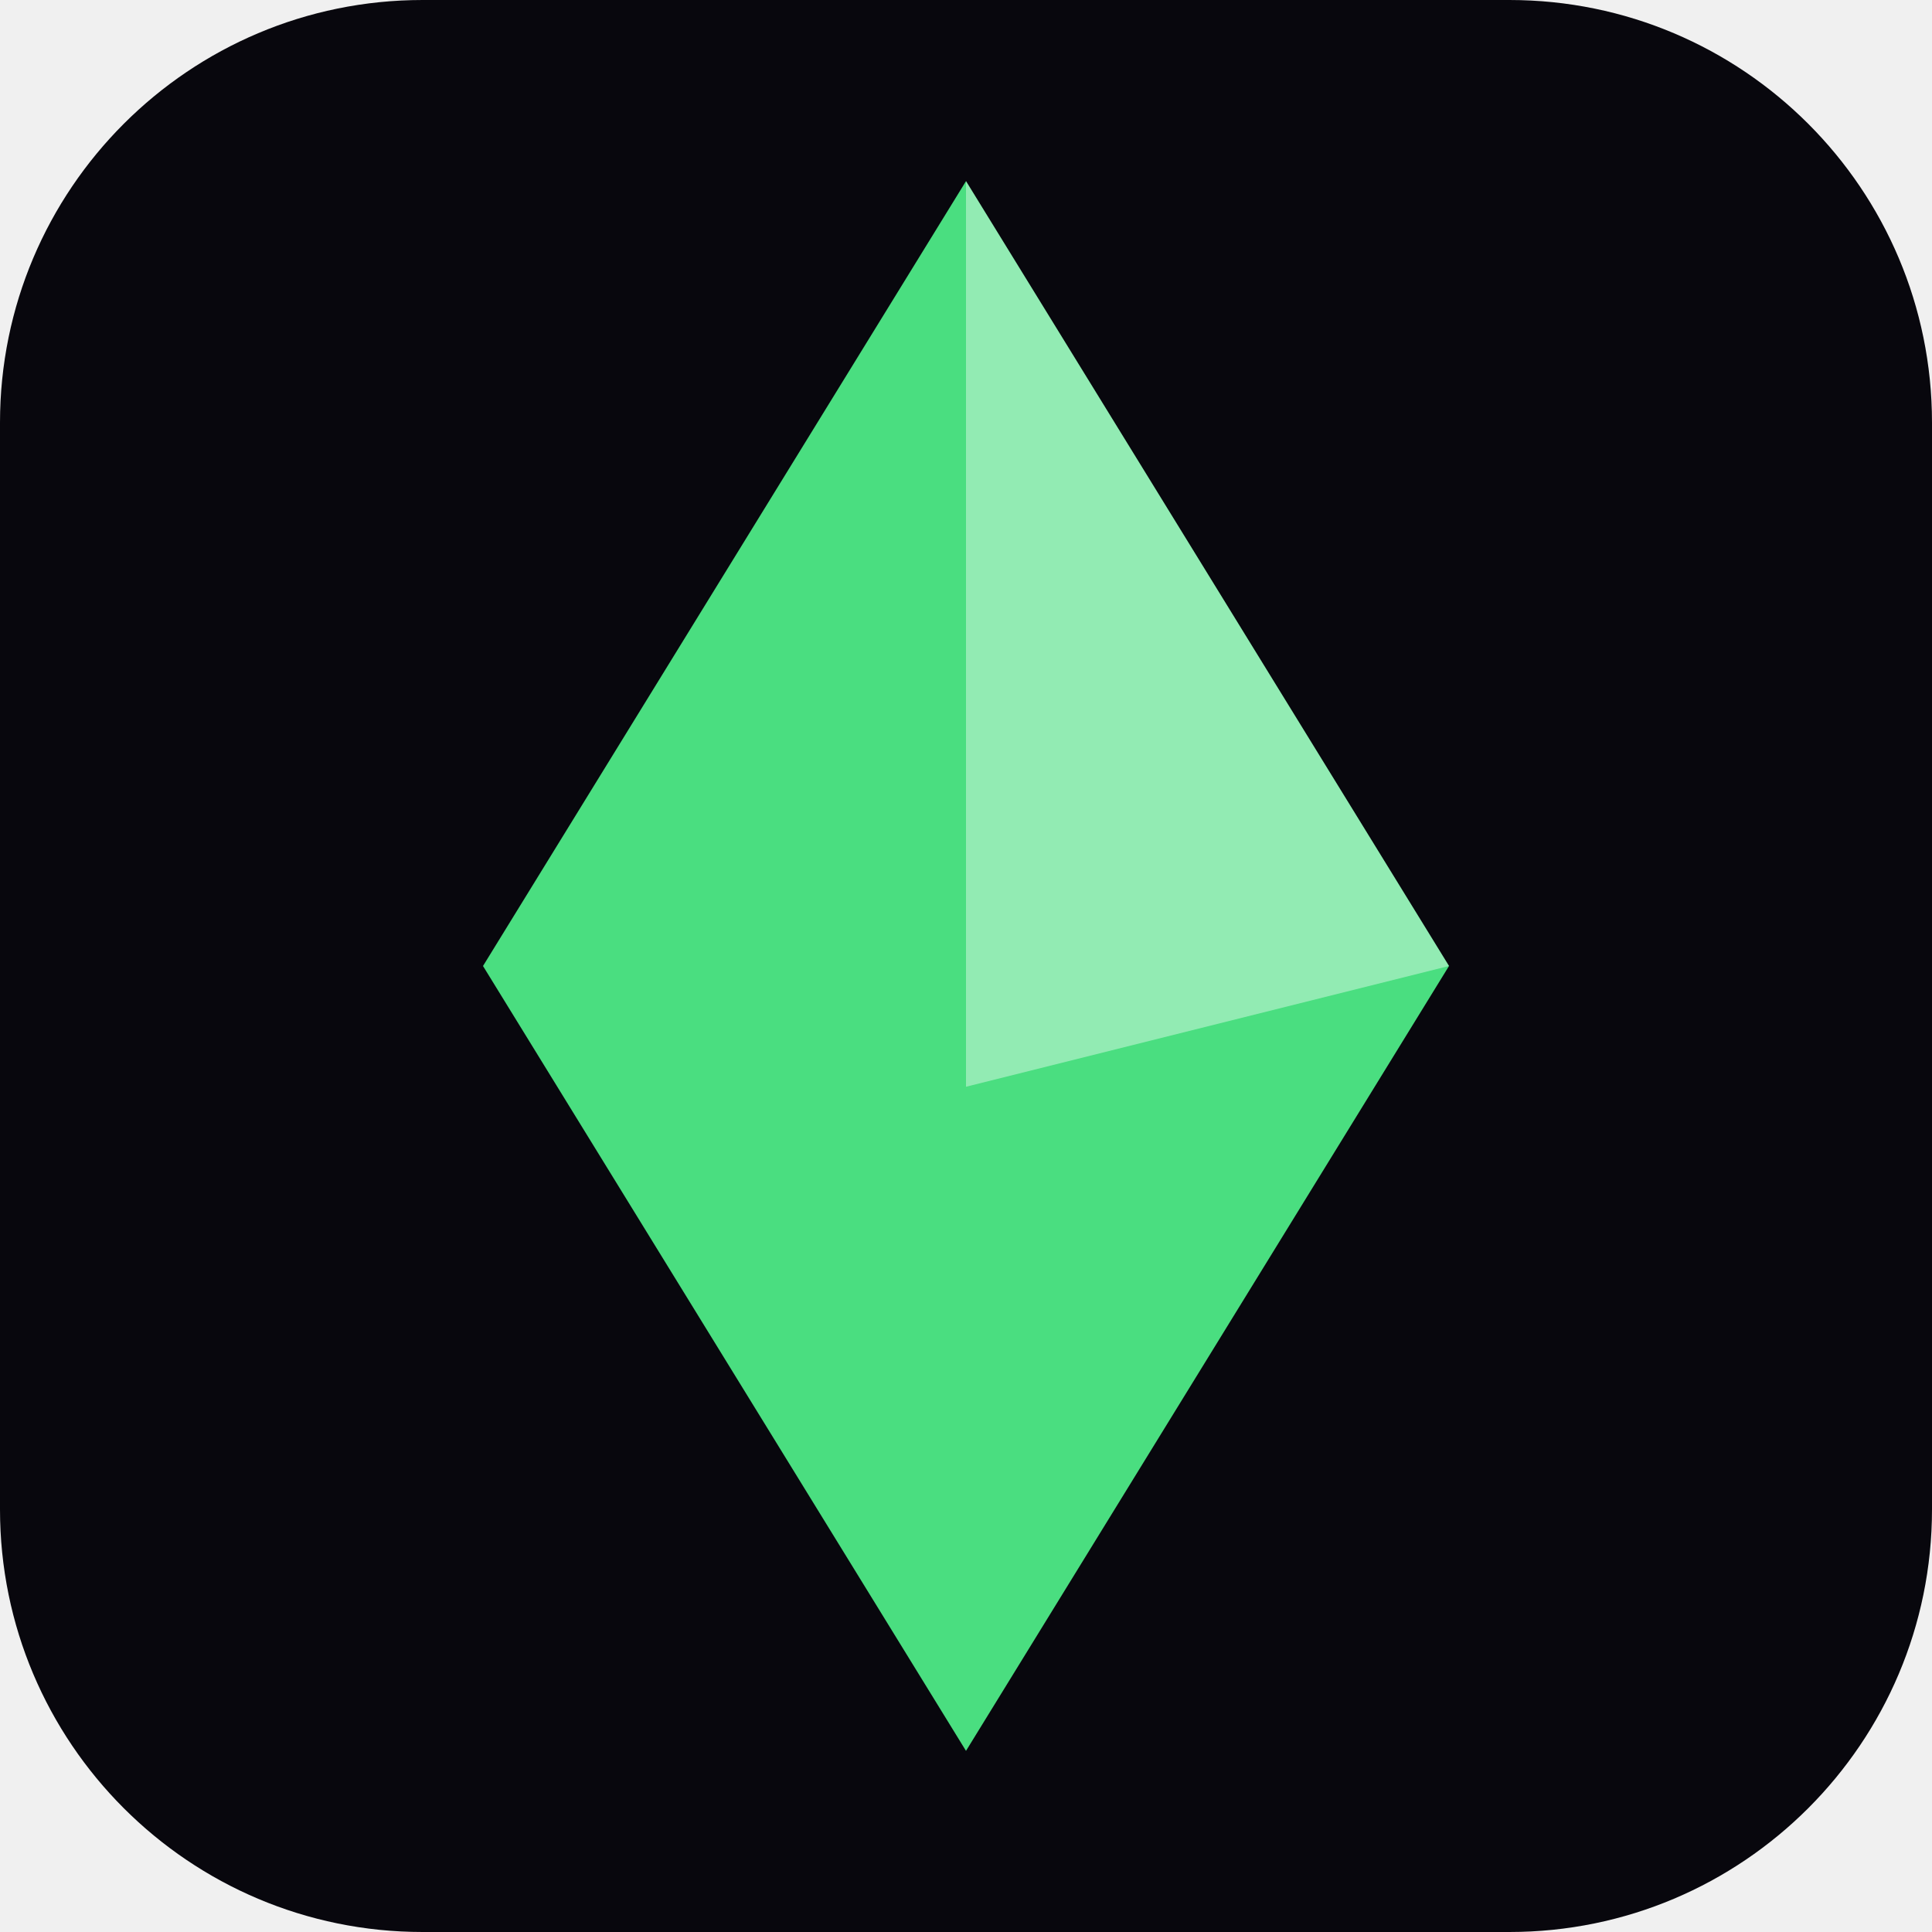
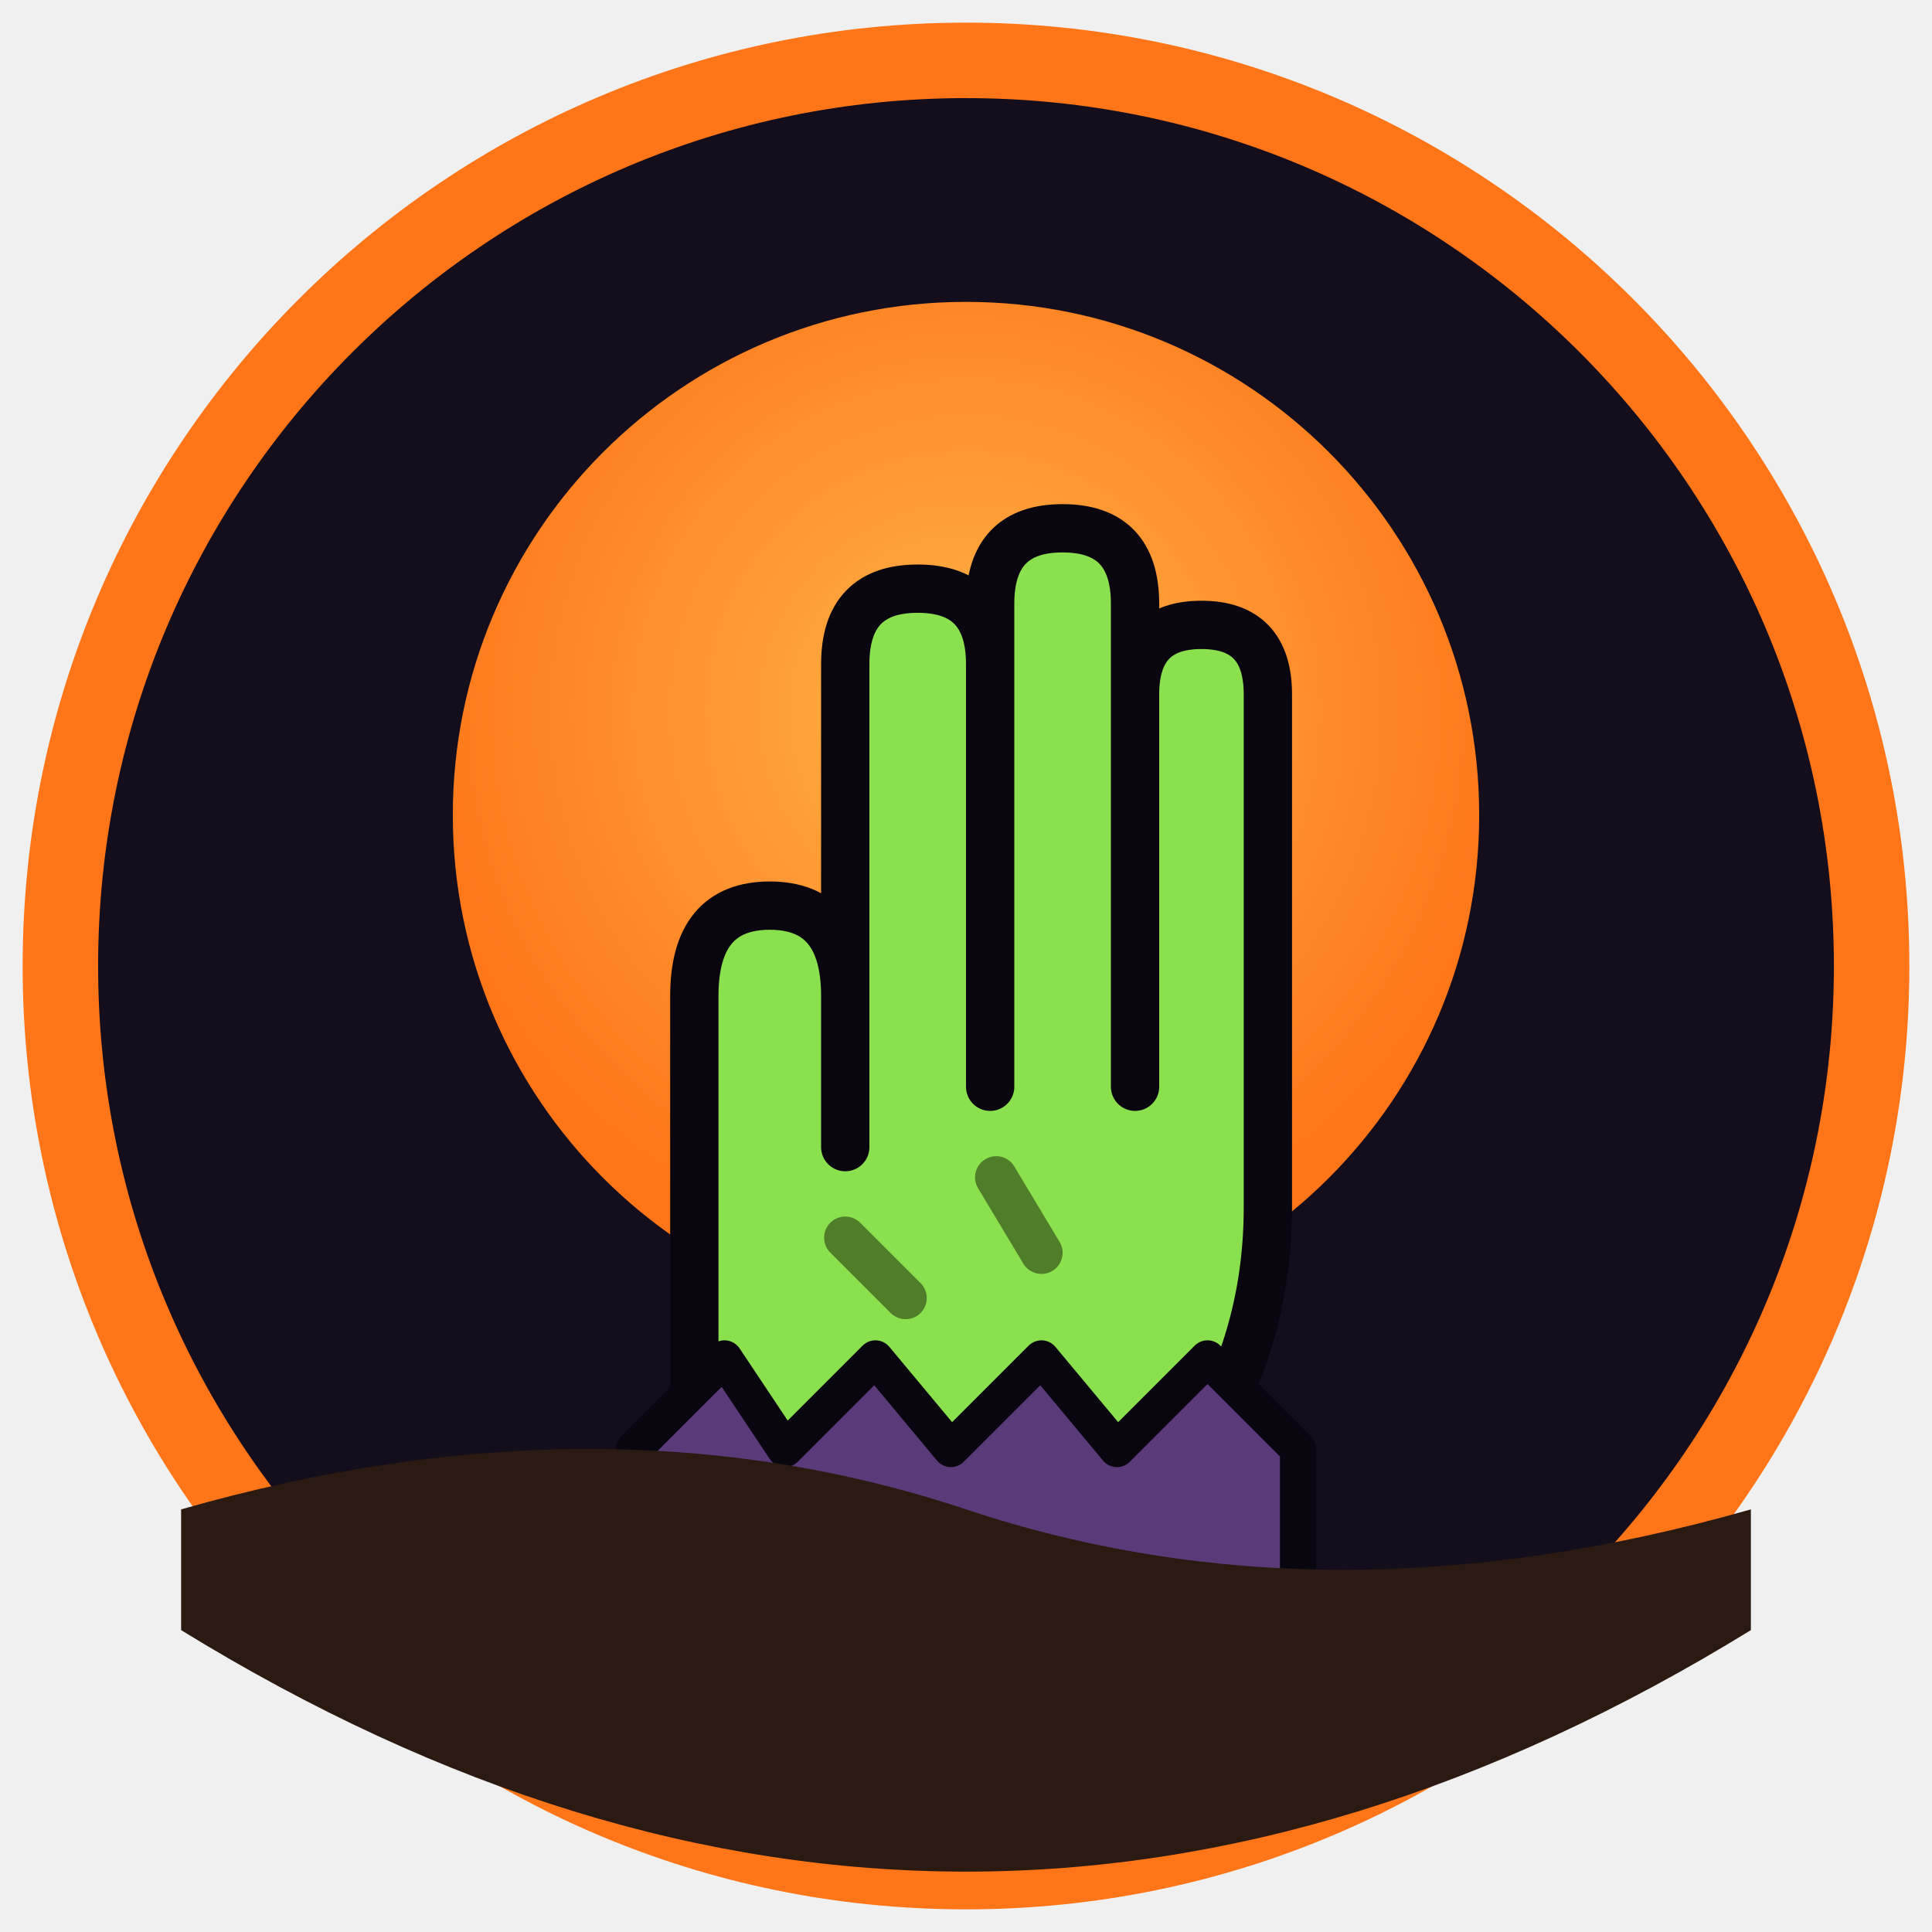
- <svg xmlns="http://www.w3.org/2000/svg" viewBox="0 0 32 32">
-   <rect width="32" height="32" rx="7" fill="#08070d" />
-   <path d="M16 3 L24 16 L16 29 L8 16 Z" fill="#4ade80" />
-   <path d="M16 3 L24 16 L16 18 Z" fill="#fff" opacity=".4" />
+ <svg xmlns="http://www.w3.org/2000/svg" viewBox="0 0 64 64" role="img" aria-label="Comité de Contención">
+   <defs>
+     <radialGradient id="moon" cx="50%" cy="40%" r="55%">
+       <stop offset="0" stop-color="#ffb347" />
+       <stop offset="1" stop-color="#ff7518" />
+     </radialGradient>
+   </defs>
+   <circle cx="32" cy="32" r="30" fill="#140d1c" stroke="#ff7518" stroke-width="2.5" />
+   <circle cx="32" cy="27" r="17" fill="url(#moon)" />
+   <path d="M23 49 L23 33 Q23 30 25.5 30 Q28 30 28 33 L28 38 L28 22 Q28 19.5 30.4 19.5 Q32.8 19.5 32.8 22 L32.8 36 L32.8 20 Q32.8 17.5 35.2 17.5 Q37.6 17.5 37.6 20 L37.6 36 L37.6 23 Q37.6 20.7 39.8 20.7 Q42 20.7 42 23 L42 40 Q42 45 39 49 Z" fill="#8be04e" stroke="#0a0610" stroke-width="1.6" stroke-linejoin="round" />
+   <path d="M28 41 L30 43 M33 39 L34.5 41.5" stroke="#4f7d2a" stroke-width="1.4" stroke-linecap="round" />
+   <path d="M21 48 L24 45 L26 48 L29 45 L31.5 48 L34.5 45 L37 48 L40 45 L43 48 L43 53 L21 53 Z" fill="#5b3a7a" stroke="#0a0610" stroke-width="1.2" stroke-linejoin="round" />
+   <path d="M6 50 Q20 46 32 50 T58 50 L58 54 Q45 62 32 62 Q19 62 6 54 Z" fill="#2a1a12" />
</svg>
